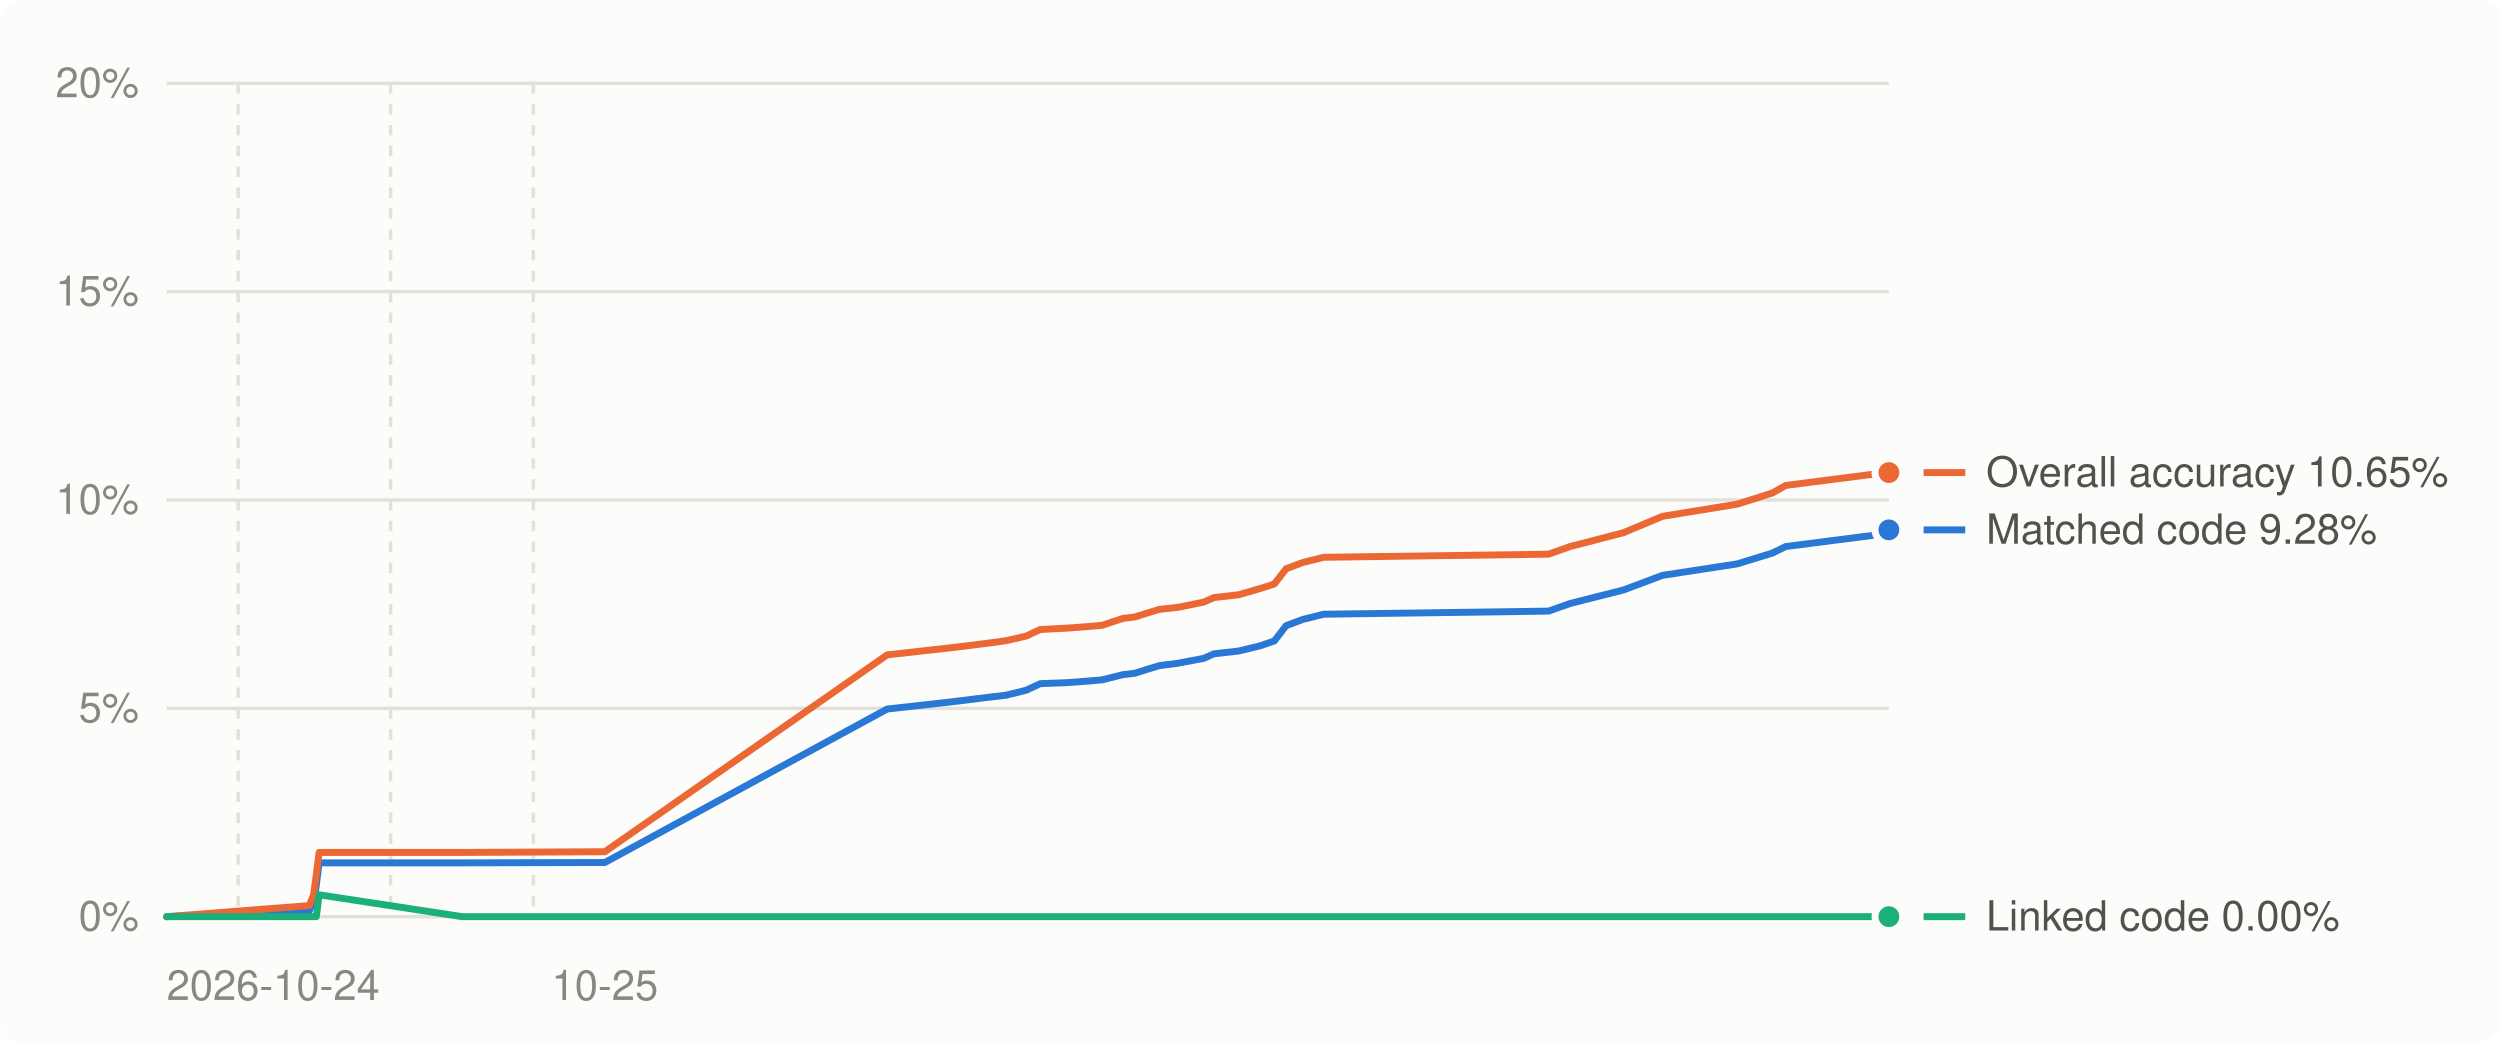
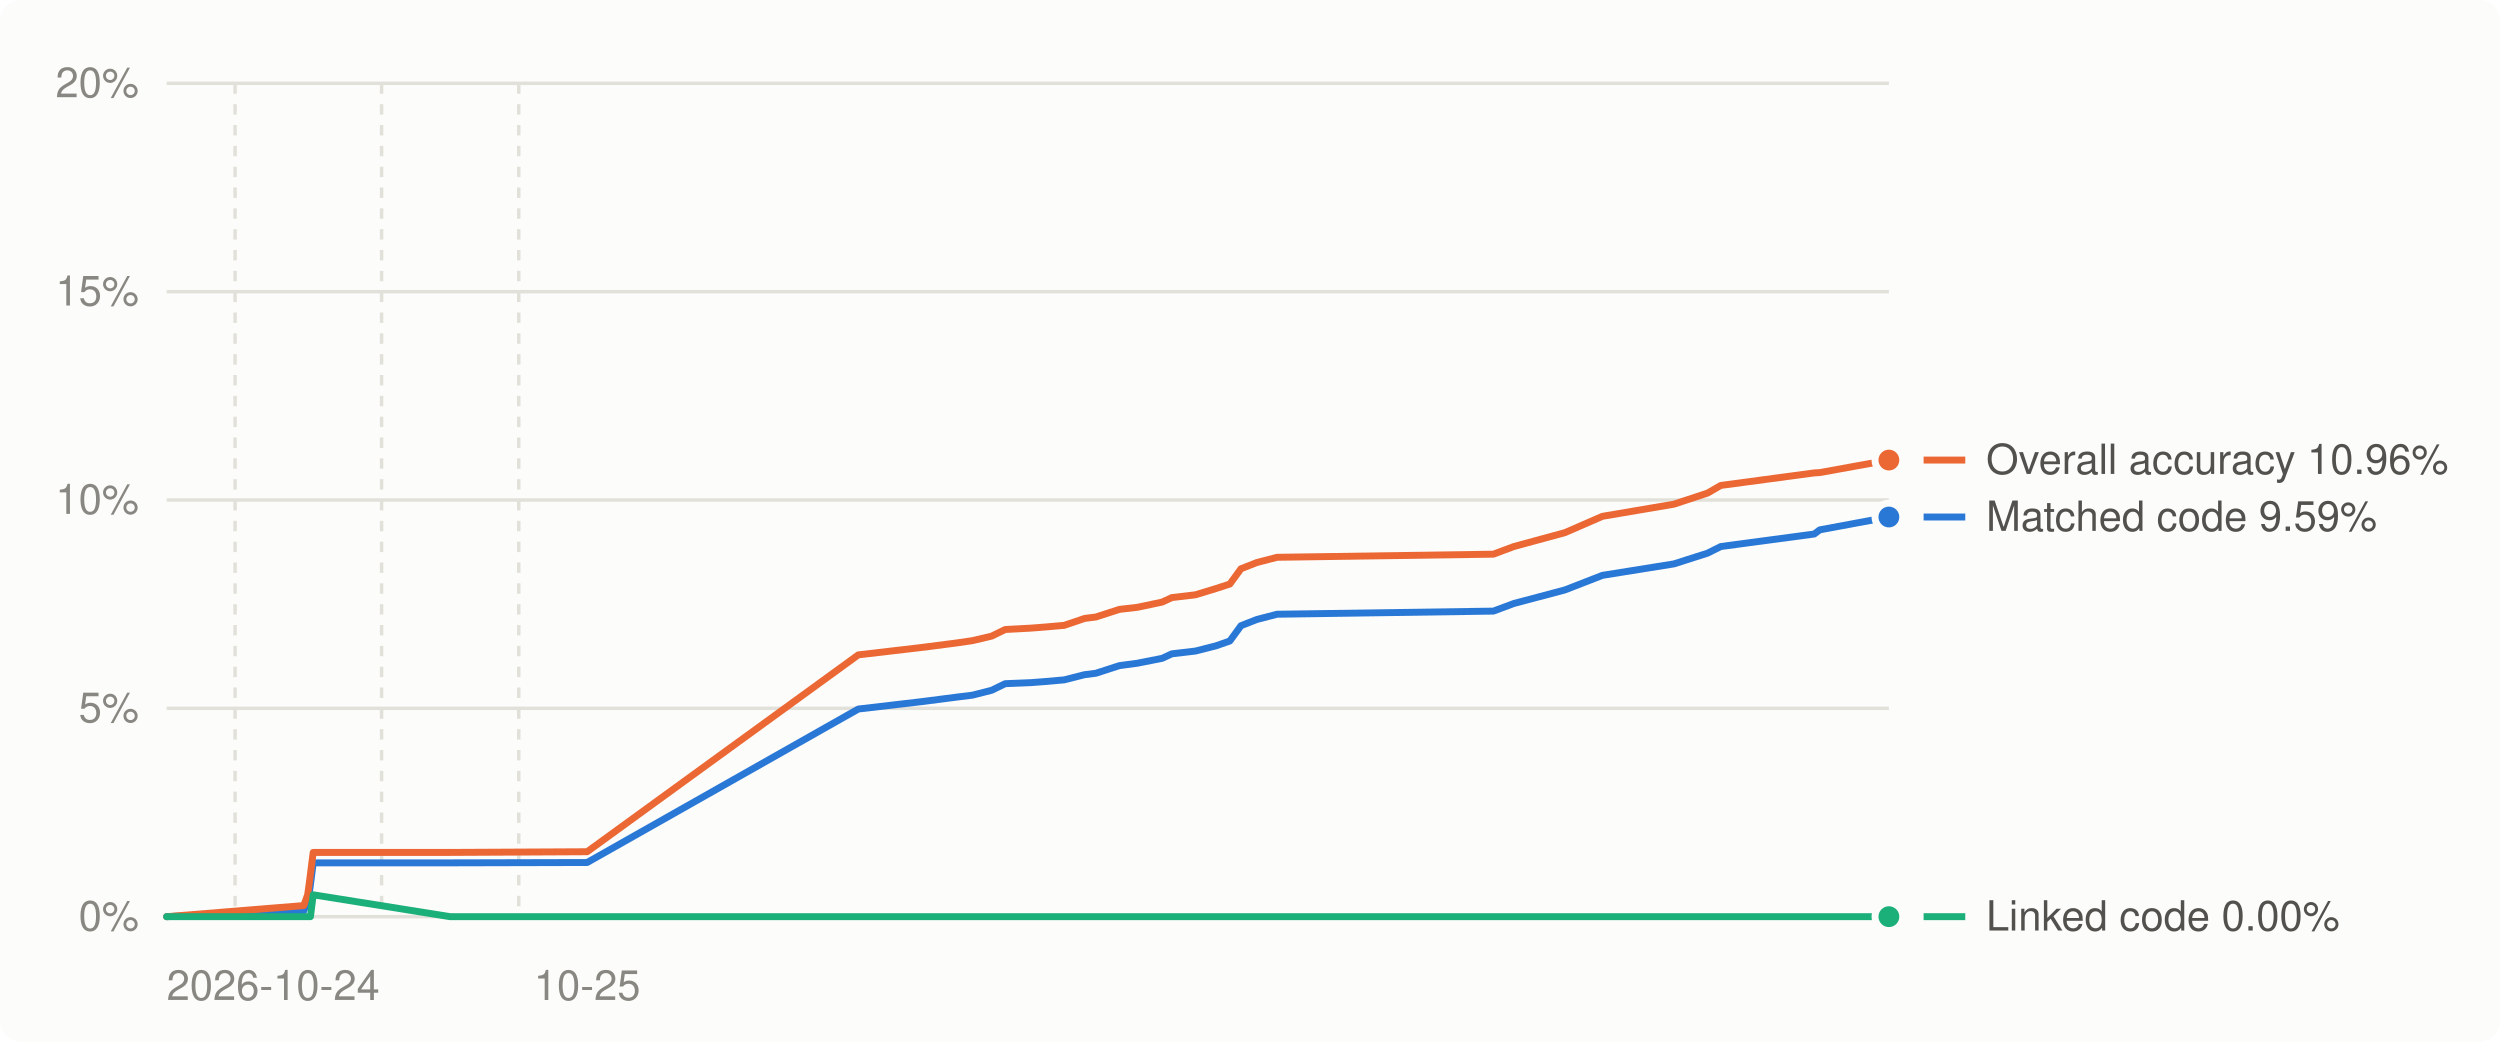
<svg xmlns="http://www.w3.org/2000/svg" viewBox="0 0 720 300" width="720" height="300" role="img" aria-label="Decompilation progress over time (USA)">
  <style>
.bg{fill:#fcfcfb}.grid{stroke:#e1e0d9}.muted{fill:#898781}.lbl{fill:#52514e}.ln0{stroke:#2a78d6}.dot0{fill:#2a78d6;stroke:#fcfcfb}.ln1{stroke:#eb6834}.dot1{fill:#eb6834;stroke:#fcfcfb}.ln2{stroke:#1baf7a}.dot2{fill:#1baf7a;stroke:#fcfcfb}
@media (prefers-color-scheme: dark){.bg{fill:#1a1a19}.grid{stroke:#2c2c2a}.muted{fill:#898781}.lbl{fill:#c3c2b7}.ln0{stroke:#3987e5}.dot0{fill:#3987e5;stroke:#1a1a19}.ln1{stroke:#d95926}.dot1{fill:#d95926;stroke:#1a1a19}.ln2{stroke:#199e70}.dot2{fill:#199e70;stroke:#1a1a19}}
text{font:12px -apple-system,BlinkMacSystemFont,'Segoe UI',Helvetica,Arial,sans-serif}
</style>
  <rect class="bg" width="720" height="300" rx="6" />
  <line x1="48" x2="544" y1="264.0" y2="264.0" class="grid" stroke-width="1" />
  <text x="40" y="268.0" class="muted" text-anchor="end">0%</text>
  <line x1="48" x2="544" y1="204.0" y2="204.0" class="grid" stroke-width="1" />
  <text x="40" y="208.0" class="muted" text-anchor="end">5%</text>
  <line x1="48" x2="544" y1="144.0" y2="144.0" class="grid" stroke-width="1" />
  <text x="40" y="148.0" class="muted" text-anchor="end">10%</text>
  <line x1="48" x2="544" y1="84.0" y2="84.0" class="grid" stroke-width="1" />
  <text x="40" y="88.0" class="muted" text-anchor="end">15%</text>
  <line x1="48" x2="544" y1="24.0" y2="24.0" class="grid" stroke-width="1" />
  <text x="40" y="28.0" class="muted" text-anchor="end">20%</text>
-   <line x1="68.6" x2="68.6" y1="24" y2="264" class="grid" stroke-width="1" stroke-dasharray="3 3" />
-   <line x1="112.5" x2="112.5" y1="24" y2="264" class="grid" stroke-width="1" stroke-dasharray="3 3" />
-   <line x1="153.6" x2="153.6" y1="24" y2="264" class="grid" stroke-width="1" stroke-dasharray="3 3" />
+   <line x1="67.7" x2="67.7" y1="24" y2="264" class="grid" stroke-width="1" stroke-dasharray="3 3" />
+   <line x1="109.9" x2="109.9" y1="24" y2="264" class="grid" stroke-width="1" stroke-dasharray="3 3" />
+   <line x1="149.4" x2="149.4" y1="24" y2="264" class="grid" stroke-width="1" stroke-dasharray="3 3" />
  <text class="muted" x="48.0" y="288" text-anchor="start">2026-10-24</text>
-   <text class="muted" x="174.2" y="288" text-anchor="middle">10-25</text>
-   <polyline points="48.0,264.0 89.1,262.3 90.3,259.6 90.7,257.7 91.1,254.8 91.5,251.7 91.9,248.5 133.1,248.5 174.2,248.4 255.5,204.2 274.3,202.1 284.8,200.8 289.8,200.2 295.5,198.8 299.6,196.9 307.3,196.6 311.4,196.3 317.4,195.8 323.4,194.3 326.8,193.9 330.3,192.8 333.9,191.7 339.3,191.0 346.7,189.6 349.6,188.3 356.7,187.5 362.9,186.0 367.0,184.6 370.4,180.2 375.2,178.4 381.2,176.9 446.0,176.0 452.2,173.8 467.6,169.9 478.8,165.7 500.3,162.4 510.4,159.3 514.3,157.4 542.4,153.8 544.0,152.6" fill="none" class="ln0" stroke-width="2" stroke-linejoin="round" stroke-linecap="round" />
-   <polyline points="48.0,264.0 89.1,260.8 90.3,257.7 90.7,254.9 91.1,251.8 91.5,248.6 91.9,245.5 133.1,245.5 174.2,245.3 255.5,188.6 274.3,186.5 284.8,185.2 289.8,184.5 295.5,183.2 299.6,181.3 307.3,180.9 311.4,180.6 317.4,180.1 323.4,178.1 326.8,177.7 330.3,176.6 333.9,175.5 339.3,174.9 346.7,173.4 349.6,172.1 356.7,171.3 362.9,169.5 367.0,168.2 370.4,163.8 375.2,162.0 381.2,160.5 446.0,159.6 452.2,157.4 467.6,153.4 478.8,148.7 500.3,145.2 510.4,142.0 514.3,139.8 542.4,136.2 544.0,136.1" fill="none" class="ln1" stroke-width="2" stroke-linejoin="round" stroke-linecap="round" />
-   <polyline points="48.0,264.0 89.1,264.0 90.3,264.0 90.7,264.0 91.1,264.0 91.5,260.9 91.9,257.7 133.1,264.0 174.2,264.0 255.5,264.0 274.3,264.0 284.8,264.0 289.8,264.0 295.5,264.0 299.6,264.0 307.3,264.0 311.4,264.0 317.4,264.0 323.4,264.0 326.8,264.0 330.3,264.0 333.9,264.0 339.3,264.0 346.7,264.0 349.6,264.0 356.7,264.0 362.9,264.0 367.0,264.0 370.4,264.0 375.2,264.0 381.2,264.0 446.0,264.0 452.2,264.0 467.6,264.0 478.8,264.0 500.3,264.0 510.4,264.0 514.3,264.0 542.4,264.0 544.0,264.0" fill="none" class="ln2" stroke-width="2" stroke-linejoin="round" stroke-linecap="round" />
-   <circle cx="544.0" cy="152.6" r="4" class="dot0" stroke-width="2" />
-   <circle cx="544.0" cy="136.1" r="4" class="dot1" stroke-width="2" />
+   <text class="muted" x="169.1" y="288" text-anchor="middle">10-25</text>
+   <polyline points="48.0,264.0 87.5,262.3 88.6,259.6 89.0,257.7 89.4,254.8 89.8,251.7 90.2,248.5 129.6,248.5 169.1,248.4 247.2,204.2 265.2,202.1 275.3,200.8 280.1,200.2 285.6,198.8 289.5,196.9 296.9,196.6 300.8,196.3 306.5,195.8 312.4,194.3 315.6,193.9 319.0,192.8 322.4,191.7 327.6,191.0 334.7,189.6 337.5,188.3 344.3,187.5 350.2,186.0 354.2,184.6 357.4,180.2 362.0,178.4 367.8,176.9 430.1,176.0 436.0,173.8 450.7,169.9 461.5,165.7 482.1,162.4 491.8,159.3 495.6,157.4 522.5,153.8 524.1,152.6 544.0,148.9" fill="none" class="ln0" stroke-width="2" stroke-linejoin="round" stroke-linecap="round" />
+   <polyline points="48.0,264.0 87.5,260.8 88.6,257.7 89.0,254.9 89.4,251.8 89.8,248.6 90.2,245.5 129.6,245.5 169.1,245.3 247.2,188.6 265.2,186.5 275.3,185.2 280.1,184.5 285.6,183.2 289.5,181.3 296.9,180.9 300.8,180.6 306.5,180.1 312.4,178.1 315.6,177.7 319.0,176.6 322.4,175.5 327.6,174.9 334.7,173.4 337.5,172.1 344.3,171.3 350.2,169.5 354.2,168.2 357.4,163.8 362.0,162.0 367.8,160.5 430.1,159.6 436.0,157.4 450.7,153.4 461.5,148.7 482.1,145.2 491.8,142.0 495.6,139.8 522.5,136.2 524.1,136.1 544.0,132.5" fill="none" class="ln1" stroke-width="2" stroke-linejoin="round" stroke-linecap="round" />
+   <polyline points="48.0,264.0 87.5,264.0 88.6,264.0 89.0,264.0 89.4,264.0 89.8,260.9 90.2,257.7 129.6,264.0 169.1,264.0 247.2,264.0 265.2,264.0 275.3,264.0 280.1,264.0 285.6,264.0 289.5,264.0 296.9,264.0 300.8,264.0 306.5,264.0 312.4,264.0 315.6,264.0 319.0,264.0 322.4,264.0 327.6,264.0 334.7,264.0 337.5,264.0 344.3,264.0 350.2,264.0 354.2,264.0 357.4,264.0 362.0,264.0 367.8,264.0 430.1,264.0 436.0,264.0 450.7,264.0 461.5,264.0 482.1,264.0 491.8,264.0 495.6,264.0 522.5,264.0 524.1,264.0 544.0,264.0" fill="none" class="ln2" stroke-width="2" stroke-linejoin="round" stroke-linecap="round" />
+   <circle cx="544.0" cy="148.9" r="4" class="dot0" stroke-width="2" />
+   <circle cx="544.0" cy="132.5" r="4" class="dot1" stroke-width="2" />
  <circle cx="544.0" cy="264.0" r="4" class="dot2" stroke-width="2" />
  <line x1="554" x2="566" y1="264.0" y2="264.0" class="ln2" stroke-width="2" />
  <text class="lbl" x="572" y="268.0">Linked code 0.00%</text>
-   <line x1="554" x2="566" y1="152.6" y2="152.6" class="ln0" stroke-width="2" />
-   <text class="lbl" x="572" y="156.6">Matched code 9.28%</text>
-   <line x1="554" x2="566" y1="136.1" y2="136.1" class="ln1" stroke-width="2" />
-   <text class="lbl" x="572" y="140.1">Overall accuracy 10.65%</text>
+   <line x1="554" x2="566" y1="148.9" y2="148.9" class="ln0" stroke-width="2" />
+   <text class="lbl" x="572" y="152.9">Matched code 9.59%</text>
+   <line x1="554" x2="566" y1="132.5" y2="132.5" class="ln1" stroke-width="2" />
+   <text class="lbl" x="572" y="136.5">Overall accuracy 10.96%</text>
</svg>
